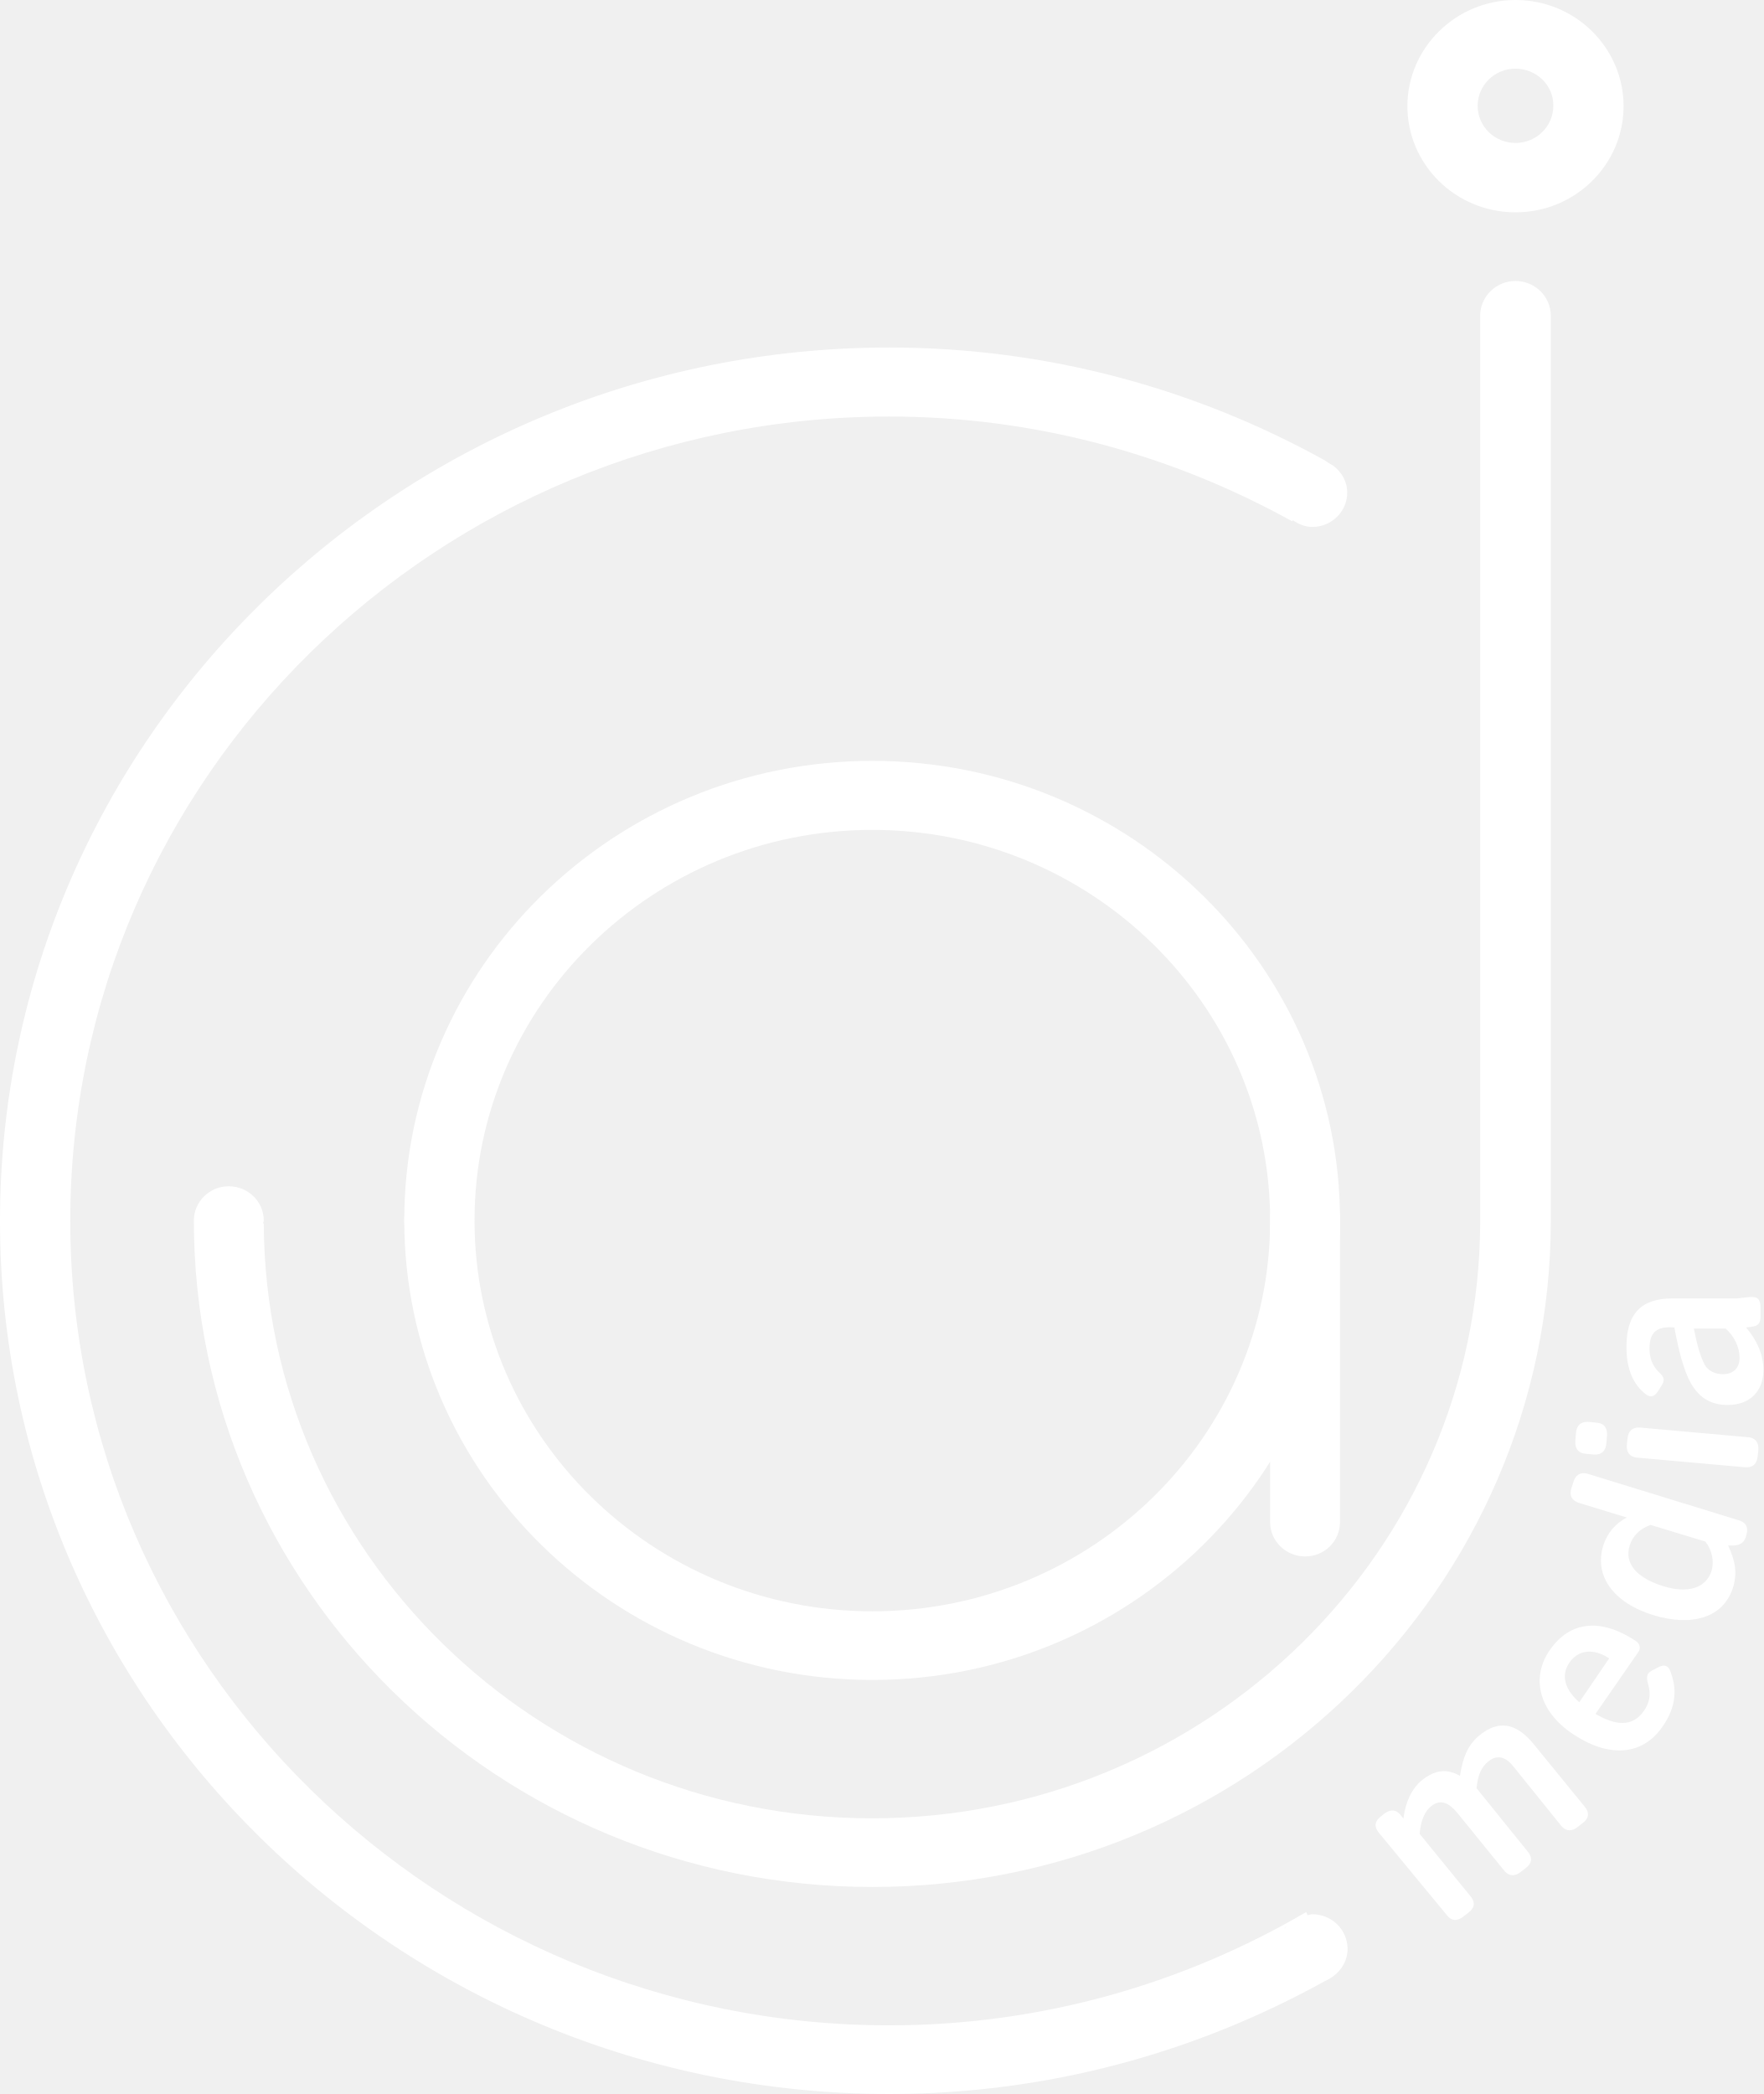
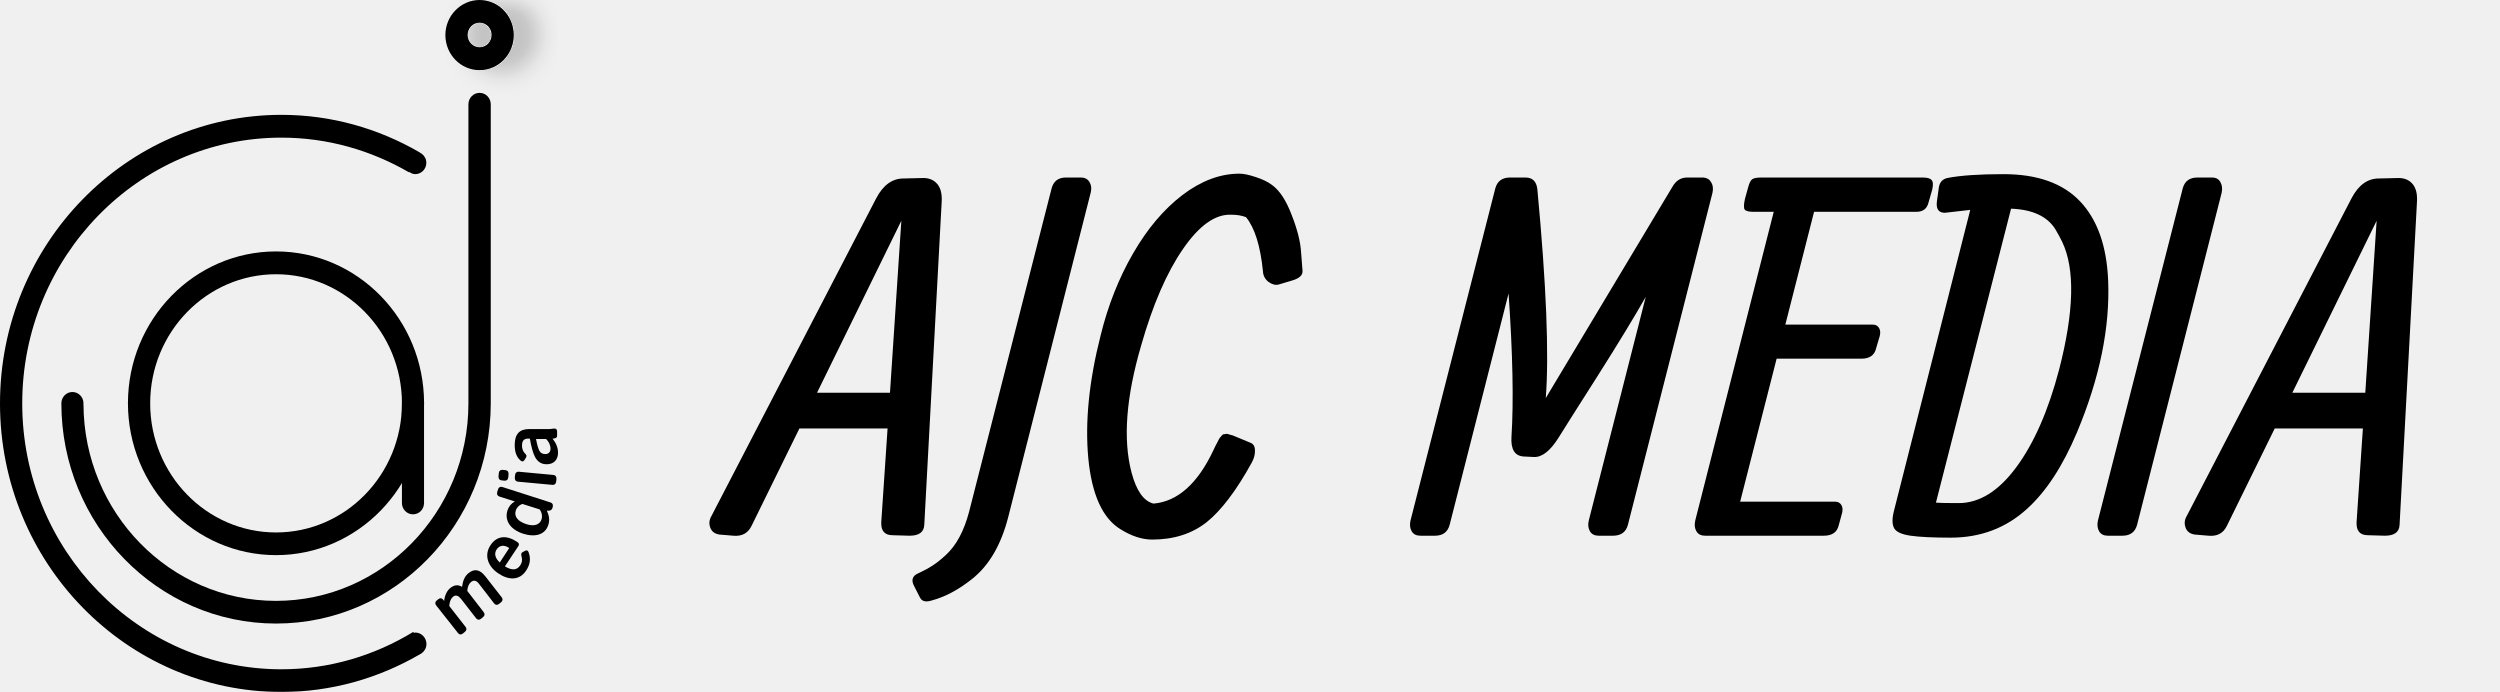
- <svg xmlns="http://www.w3.org/2000/svg" width="80" height="95" viewBox="0 0 80 95" fill="none">
-   <g clip-path="url(#clip0_73_25)">
-     <path d="M39.575 76.215C27.871 76.215 18.341 66.855 18.341 55.359C18.341 43.864 27.871 34.519 39.575 34.519C51.279 34.519 60.793 43.864 60.793 55.359C60.793 66.855 51.279 76.215 39.575 76.215ZM39.575 37.65C29.62 37.65 21.528 45.598 21.528 55.375C21.528 65.153 29.62 73.101 39.575 73.101C49.53 73.101 57.622 65.153 57.622 55.375C57.622 45.598 49.514 37.65 39.575 37.65Z" fill="white" />
-     <path d="M68.754 12.748C67.871 12.748 67.152 13.455 67.152 14.322V42.049V55.311V55.375V55.391C67.152 70.339 54.761 82.493 39.559 82.493C24.39 82.493 12.031 70.403 11.966 55.504C11.95 55.504 11.95 55.504 11.934 55.504C11.934 55.456 11.966 55.423 11.966 55.375C11.966 54.508 11.247 53.818 10.38 53.818C9.498 53.818 8.795 54.524 8.795 55.375C8.795 72.041 22.608 85.608 39.575 85.608C56.543 85.608 70.356 72.041 70.356 55.375V14.322C70.356 13.455 69.637 12.748 68.754 12.748Z" fill="white" />
-     <path d="M19.926 56.932C20.802 56.932 21.512 56.235 21.512 55.375C21.512 54.515 20.802 53.818 19.926 53.818C19.051 53.818 18.341 54.515 18.341 55.375C18.341 56.235 19.051 56.932 19.926 56.932Z" fill="white" />
-     <path d="M59.534 86.844C59.452 86.844 59.387 86.876 59.322 86.892C59.305 86.844 59.289 86.796 59.256 86.747C53.715 89.99 47.258 91.885 40.343 91.885C19.861 91.885 3.188 75.508 3.188 55.391C3.188 35.274 19.861 18.897 40.343 18.897C46.98 18.897 53.208 20.647 58.619 23.649C58.635 23.633 58.635 23.617 58.651 23.601C58.913 23.778 59.207 23.906 59.534 23.906C60.417 23.906 61.12 23.2 61.12 22.349C61.12 21.835 60.858 21.402 60.466 21.113C60.335 21.049 60.221 20.968 60.106 20.888C54.254 17.645 47.519 15.766 40.343 15.766C18.096 15.766 0 33.54 0 55.391C0 77.243 18.096 95 40.343 95C47.519 95 54.254 93.121 60.106 89.878C60.253 89.814 60.384 89.734 60.515 89.637C60.891 89.348 61.136 88.915 61.136 88.417C61.136 87.55 60.417 86.844 59.534 86.844ZM58.357 87.389C58.325 87.422 58.308 87.47 58.275 87.518C58.292 87.47 58.308 87.422 58.357 87.389Z" fill="white" />
-     <path d="M68.754 9.633C66.04 9.633 63.85 7.466 63.85 4.817C63.85 2.167 66.056 0 68.754 0C71.467 0 73.657 2.167 73.657 4.817C73.657 7.466 71.467 9.633 68.754 9.633ZM68.754 3.115C67.805 3.115 67.037 3.869 67.037 4.801C67.037 5.732 67.805 6.486 68.754 6.486C69.702 6.486 70.47 5.732 70.47 4.801C70.486 3.869 69.702 3.115 68.754 3.115Z" fill="white" />
-     <path d="M59.207 70.612C58.324 70.612 57.621 69.905 57.621 69.054V55.231C57.621 54.364 58.34 53.673 59.207 53.673C60.089 53.673 60.792 54.38 60.792 55.231V69.054C60.792 69.921 60.089 70.612 59.207 70.612Z" fill="white" />
-     <path d="M62.558 83.151C62.297 82.83 62.411 82.589 62.64 82.412L62.803 82.284C63.032 82.108 63.31 82.043 63.556 82.364L63.67 82.509C63.752 81.77 64.062 81.112 64.536 80.743C65.125 80.293 65.632 80.229 66.236 80.566C66.367 79.699 66.612 79.121 67.168 78.688C67.969 78.061 68.77 78.126 69.587 79.137L71.892 81.963C72.154 82.284 72.039 82.525 71.811 82.701L71.565 82.894C71.336 83.071 71.059 83.119 70.813 82.814L68.639 80.117C68.231 79.603 67.822 79.667 67.528 79.908C67.217 80.149 67.037 80.534 66.988 81.128L69.309 84.002C69.571 84.323 69.457 84.564 69.228 84.741L68.983 84.933C68.754 85.11 68.476 85.158 68.231 84.853L66.106 82.236C65.73 81.786 65.354 81.61 64.945 81.931C64.651 82.156 64.454 82.573 64.406 83.199L66.71 86.025C66.972 86.346 66.858 86.587 66.629 86.763L66.383 86.956C66.155 87.133 65.877 87.197 65.632 86.876L62.558 83.151Z" fill="white" />
-     <path d="M71.386 78.688C69.816 77.66 69.44 76.119 70.307 74.866C71.255 73.486 72.693 73.437 74.214 74.449C74.377 74.561 74.459 74.754 74.328 74.947L72.383 77.756C73.298 78.286 74.05 78.366 74.573 77.628C74.835 77.259 74.9 76.889 74.786 76.472C74.704 76.167 74.655 75.942 74.933 75.797L75.178 75.669C75.603 75.428 75.734 75.653 75.816 75.926C76.142 76.841 75.914 77.628 75.423 78.334C74.475 79.715 72.906 79.699 71.386 78.688ZM73.004 75.236C72.301 74.77 71.598 74.834 71.189 75.444C70.781 76.054 71.042 76.697 71.647 77.226L73.004 75.236Z" fill="white" />
-     <path d="M75.014 73.277C73.184 72.715 72.301 71.478 72.742 70.098C72.922 69.552 73.282 69.118 73.805 68.846L71.647 68.187C71.255 68.059 71.206 67.802 71.287 67.529L71.385 67.224C71.467 66.951 71.663 66.758 72.056 66.871L78.888 68.974C79.264 69.086 79.314 69.359 79.232 69.616L79.199 69.745C79.101 70.034 78.856 70.13 78.562 70.114H78.398C78.709 70.772 78.84 71.35 78.611 72.056C78.169 73.389 76.763 73.807 75.014 73.277ZM77.368 69.937L74.884 69.183C74.41 69.343 74.066 69.68 73.936 70.114C73.674 70.933 74.263 71.591 75.456 71.96C76.584 72.313 77.401 72.04 77.646 71.27C77.777 70.836 77.679 70.339 77.368 69.937Z" fill="white" />
-     <path d="M72.285 65.987L71.958 65.955C71.549 65.923 71.451 65.666 71.468 65.377L71.5 64.992C71.533 64.703 71.68 64.478 72.089 64.51L72.416 64.542C72.824 64.575 72.922 64.831 72.906 65.12L72.873 65.506C72.841 65.795 72.694 66.019 72.285 65.987ZM74.296 66.132C73.887 66.1 73.789 65.843 73.805 65.554L73.838 65.249C73.87 64.96 74.018 64.735 74.426 64.767L79.281 65.201C79.69 65.233 79.788 65.49 79.772 65.779L79.739 66.084C79.706 66.373 79.559 66.597 79.15 66.565L74.296 66.132Z" fill="white" />
-     <path d="M76.714 62.76C76.387 62.182 76.158 61.283 75.962 60.224C75.161 60.159 74.834 60.432 74.834 61.187C74.834 61.588 74.949 61.91 75.194 62.182C75.406 62.407 75.603 62.52 75.374 62.873L75.243 63.081C74.998 63.483 74.769 63.355 74.573 63.178C74.001 62.68 73.788 61.958 73.788 61.107C73.788 59.597 74.458 58.907 75.864 58.907H78.79L79.379 58.843C79.673 58.827 79.869 58.875 79.869 59.325V59.742C79.869 60.143 79.64 60.175 79.346 60.208L79.215 60.224C79.689 60.786 80 61.428 80 62.15C80 63.13 79.379 63.74 78.382 63.74C77.597 63.74 77.09 63.403 76.714 62.76ZM78.921 61.604C78.921 61.123 78.676 60.609 78.283 60.272H76.845C77.008 61.091 77.139 61.524 77.335 61.91C77.499 62.199 77.809 62.343 78.169 62.343C78.643 62.343 78.921 62.054 78.921 61.604Z" fill="white" />
+ <svg xmlns="http://www.w3.org/2000/svg" width="112" height="31" viewBox="0 0 112 31" fill="none">
+   <path d="M35.813 19.196L33.671 23.556C33.512 23.888 33.238 24.036 32.849 24L32.34 23.957C32.08 23.95 31.911 23.852 31.831 23.665C31.752 23.477 31.767 23.293 31.875 23.113L39.254 8.884C39.565 8.292 39.972 7.996 40.477 7.996L41.364 7.975C41.631 7.975 41.84 8.065 41.992 8.245C42.143 8.426 42.208 8.693 42.187 9.046L41.408 23.513C41.393 23.838 41.173 24 40.748 24L39.99 23.978C39.629 23.978 39.46 23.78 39.481 23.383L39.763 19.196H35.813ZM36.603 17.594H39.871L40.38 9.89L36.603 17.594ZM47.751 7.953C47.751 7.953 47.974 7.953 48.422 7.953C48.602 7.953 48.732 8.022 48.811 8.159C48.891 8.289 48.909 8.444 48.865 8.624L45.165 23.178C44.847 24.411 44.313 25.327 43.563 25.926C42.95 26.417 42.344 26.741 41.745 26.9C41.478 26.986 41.302 26.943 41.215 26.77L40.956 26.262C40.811 25.995 40.869 25.803 41.129 25.688C41.381 25.573 41.601 25.454 41.789 25.331C41.969 25.215 42.171 25.053 42.395 24.844C42.849 24.418 43.188 23.784 43.412 22.94L47.112 8.44C47.199 8.115 47.412 7.953 47.751 7.953ZM56.99 8.289C57.329 8.534 57.621 8.981 57.867 9.63C58.119 10.272 58.26 10.828 58.288 11.297C58.325 11.766 58.346 12.043 58.353 12.13C58.368 12.325 58.216 12.469 57.899 12.563L57.282 12.747C57.138 12.783 56.986 12.743 56.828 12.628C56.669 12.505 56.586 12.343 56.579 12.141C56.463 11.008 56.211 10.204 55.821 9.728C55.627 9.656 55.41 9.619 55.172 9.619C54.451 9.583 53.726 10.096 52.997 11.156C52.269 12.209 51.645 13.648 51.125 15.473C50.447 17.789 50.303 19.686 50.692 21.165C50.909 21.987 51.237 22.453 51.677 22.561C52.759 22.467 53.654 21.67 54.361 20.169C54.382 20.126 54.411 20.065 54.447 19.986C54.49 19.899 54.519 19.845 54.534 19.823C54.548 19.794 54.57 19.751 54.599 19.693C54.635 19.628 54.66 19.592 54.674 19.585C54.689 19.571 54.711 19.546 54.739 19.509C54.768 19.473 54.793 19.455 54.815 19.455C54.844 19.455 54.873 19.452 54.902 19.445C54.938 19.43 54.974 19.43 55.01 19.445C55.053 19.459 55.1 19.473 55.151 19.488C55.201 19.495 55.255 19.513 55.313 19.542L56.016 19.834C56.153 19.885 56.222 20 56.222 20.18C56.229 20.354 56.182 20.534 56.081 20.721C55.389 21.977 54.714 22.867 54.058 23.394C53.401 23.913 52.586 24.173 51.612 24.173C51.165 24.173 50.692 24.018 50.195 23.708C49.394 23.217 48.914 22.16 48.756 20.537C48.604 18.907 48.788 17.071 49.307 15.03C49.639 13.681 50.123 12.458 50.757 11.362C51.392 10.258 52.128 9.385 52.965 8.743C53.809 8.101 54.664 7.78 55.529 7.78C55.71 7.78 55.951 7.83 56.254 7.931C56.564 8.032 56.81 8.151 56.99 8.289ZM66.989 8.44C67.076 8.123 67.288 7.96 67.627 7.953H68.342C68.652 7.953 68.829 8.123 68.872 8.462C69.276 12.747 69.402 15.87 69.251 17.832L74.921 8.375C75.079 8.094 75.299 7.953 75.581 7.953H76.316C76.475 7.968 76.591 8.04 76.663 8.17C76.742 8.299 76.76 8.458 76.717 8.646L72.93 23.513C72.843 23.838 72.619 24 72.259 24H71.62C71.44 24 71.31 23.935 71.231 23.805C71.151 23.668 71.133 23.506 71.177 23.318L73.73 13.299C73.218 14.2 72.5 15.38 71.577 16.837C70.654 18.287 70.069 19.21 69.824 19.607C69.449 20.206 69.077 20.494 68.71 20.473L68.266 20.451C67.862 20.429 67.678 20.134 67.714 19.564C67.815 17.998 67.772 15.859 67.584 13.147L64.944 23.513C64.857 23.838 64.637 24 64.284 24H63.635C63.454 24 63.325 23.935 63.245 23.805C63.166 23.668 63.148 23.506 63.191 23.318L66.989 8.44ZM81.703 24C81.703 24 79.932 24 76.39 24C76.21 24 76.08 23.935 76.001 23.805C75.921 23.668 75.903 23.506 75.947 23.318L79.463 9.49H78.576C78.352 9.49 78.215 9.457 78.165 9.392C78.114 9.32 78.118 9.158 78.175 8.905L78.316 8.397C78.367 8.202 78.428 8.079 78.5 8.029C78.572 7.978 78.709 7.953 78.911 7.953H86.139C86.349 7.953 86.482 7.993 86.54 8.072C86.605 8.144 86.612 8.289 86.561 8.505L86.399 9.068C86.334 9.349 86.15 9.49 85.847 9.49H81.27L79.983 14.543H83.9C84.029 14.543 84.123 14.593 84.181 14.694C84.239 14.788 84.249 14.907 84.213 15.051L84.051 15.603C83.979 15.913 83.759 16.069 83.391 16.069H79.593L77.959 22.474H82.212C82.341 22.474 82.435 22.525 82.493 22.626C82.551 22.72 82.561 22.839 82.525 22.983L82.374 23.535C82.302 23.845 82.078 24 81.703 24ZM90.095 9.349C90.095 9.349 88.974 13.739 86.73 22.518C86.86 22.532 87.199 22.539 87.747 22.539C88.678 22.539 89.54 22.002 90.333 20.927C91.127 19.852 91.765 18.395 92.249 16.555C92.919 13.959 92.966 12.054 92.389 10.842C92.31 10.676 92.209 10.489 92.086 10.28C91.726 9.695 91.062 9.385 90.095 9.349ZM88.267 9.403L87.13 9.533C86.849 9.533 86.73 9.363 86.773 9.024L86.86 8.397C86.896 8.166 87.022 8.025 87.239 7.975C87.83 7.859 88.671 7.802 89.76 7.802C91.275 7.802 92.418 8.209 93.19 9.024C93.962 9.839 94.38 11.019 94.445 12.563C94.532 14.669 94.067 16.938 93.049 19.369C92.415 20.877 91.671 22.016 90.82 22.788C89.875 23.654 88.732 24.087 87.39 24.087C86.597 24.087 85.998 24.058 85.594 24C85.197 23.942 84.952 23.831 84.858 23.665C84.764 23.491 84.761 23.235 84.847 22.896L88.267 9.403ZM97.786 8.44C97.873 8.115 98.093 7.953 98.446 7.953H99.095C99.276 7.953 99.402 8.022 99.474 8.159C99.553 8.296 99.571 8.458 99.528 8.646L95.741 23.513C95.654 23.838 95.434 24 95.081 24H94.432C94.251 24 94.121 23.935 94.042 23.805C93.963 23.668 93.945 23.506 93.988 23.318L97.786 8.44ZM101.907 19.196L99.765 23.556C99.606 23.888 99.332 24.036 98.942 24L98.434 23.957C98.174 23.95 98.004 23.852 97.925 23.665C97.846 23.477 97.86 23.293 97.968 23.113L105.348 8.884C105.658 8.292 106.066 7.996 106.571 7.996L107.458 7.975C107.725 7.975 107.934 8.065 108.086 8.245C108.237 8.426 108.302 8.693 108.28 9.046L107.501 23.513C107.487 23.838 107.267 24 106.841 24L106.084 23.978C105.723 23.978 105.554 23.78 105.575 23.383L105.857 19.196H101.907ZM102.697 17.594H105.965L106.473 9.89L102.697 17.594Z" fill="black" />
+   <g clip-path="url(#clip0_44_26)">
+     <mask id="mask0_44_26" style="mask-type:luminance" maskUnits="userSpaceOnUse" x="0" y="0" width="25" height="31">
+       <path d="M25 0H0V31H25V0Z" fill="white" />
+     </mask>
+     <g mask="url(#mask0_44_26)">
+       <path d="M12.367 24.87C8.71 24.87 5.732 21.816 5.732 18.065C5.732 14.313 8.71 11.264 12.367 11.264C16.025 11.264 18.998 14.313 18.998 18.065C18.998 21.816 16.025 24.87 12.367 24.87ZM12.367 12.286C9.256 12.286 6.728 14.879 6.728 18.07C6.728 21.261 9.256 23.854 12.367 23.854C15.478 23.854 18.007 21.261 18.007 18.07C18.007 14.879 15.473 12.286 12.367 12.286Z" fill="black" />
+       <path d="M21.486 4.16C21.21 4.16 20.985 4.39 20.985 4.673V13.721V18.049V18.07V18.075C20.985 22.953 17.113 26.919 12.362 26.919C7.622 26.919 3.76 22.974 3.74 18.112C3.734 18.112 3.734 18.112 3.729 18.112C3.729 18.096 3.74 18.085 3.74 18.07C3.74 17.787 3.515 17.562 3.244 17.562C2.968 17.562 2.749 17.792 2.749 18.07C2.749 23.508 7.065 27.935 12.367 27.935C17.67 27.935 21.986 23.508 21.986 18.07V4.673C21.986 4.39 21.762 4.16 21.486 4.16Z" fill="black" />
+       <path d="M6.227 18.578C6.501 18.578 6.723 18.351 6.723 18.07C6.723 17.789 6.501 17.562 6.227 17.562C5.953 17.562 5.732 17.789 5.732 18.07C5.732 18.351 5.953 18.578 6.227 18.578Z" fill="black" />
+       <path d="M18.604 28.338C18.579 28.338 18.558 28.349 18.538 28.354C18.533 28.338 18.528 28.323 18.518 28.307C16.786 29.365 14.768 29.984 12.607 29.984C6.207 29.984 0.996 24.64 0.996 18.075C0.996 11.51 6.207 6.166 12.607 6.166C14.681 6.166 16.628 6.738 18.318 7.717C18.323 7.712 18.323 7.707 18.329 7.701C18.41 7.759 18.502 7.801 18.604 7.801C18.88 7.801 19.1 7.571 19.1 7.293C19.1 7.125 19.018 6.984 18.896 6.889C18.855 6.868 18.819 6.842 18.783 6.816C16.954 5.758 14.85 5.145 12.607 5.145C5.655 5.145 0 10.944 0 18.075C0 25.206 5.655 31 12.607 31C14.85 31 16.954 30.387 18.783 29.329C18.829 29.308 18.87 29.282 18.911 29.25C19.028 29.156 19.105 29.014 19.105 28.852C19.105 28.569 18.88 28.338 18.604 28.338ZM18.237 28.517C18.226 28.527 18.221 28.543 18.211 28.558C18.216 28.543 18.221 28.527 18.237 28.517Z" fill="black" />
+       <g filter="url(#filter0_d_44_26)">
+         <path d="M21.485 3.143C20.637 3.143 19.953 2.436 19.953 1.572C19.953 0.707 20.643 0 21.485 0C22.334 0 23.018 0.707 23.018 1.572C23.018 2.436 22.334 3.143 21.485 3.143ZM21.485 1.016C21.189 1.016 20.949 1.263 20.949 1.567C20.949 1.87 21.189 2.117 21.485 2.117C21.782 2.117 22.022 1.87 22.022 1.567C22.027 1.263 21.782 1.016 21.485 1.016Z" fill="black" />
+       </g>
+       <path d="M18.502 23.042C18.226 23.042 18.006 22.811 18.006 22.534V18.023C18.006 17.74 18.231 17.515 18.502 17.515C18.778 17.515 18.997 17.745 18.997 18.023V22.534C18.997 22.817 18.778 23.042 18.502 23.042Z" fill="black" />
+       <path d="M19.549 27.134C19.468 27.029 19.503 26.95 19.575 26.892L19.626 26.851C19.698 26.793 19.784 26.772 19.861 26.877L19.897 26.924C19.922 26.683 20.019 26.468 20.167 26.348C20.351 26.201 20.51 26.18 20.699 26.29C20.74 26.007 20.816 25.819 20.99 25.677C21.24 25.473 21.491 25.494 21.746 25.824L22.466 26.746C22.548 26.851 22.512 26.929 22.441 26.987L22.364 27.05C22.293 27.107 22.206 27.123 22.129 27.023L21.45 26.143C21.322 25.976 21.194 25.997 21.102 26.075C21.005 26.154 20.949 26.28 20.934 26.473L21.659 27.411C21.741 27.516 21.705 27.595 21.634 27.652L21.557 27.715C21.485 27.773 21.398 27.788 21.322 27.689L20.658 26.835C20.54 26.688 20.423 26.631 20.295 26.735C20.203 26.809 20.142 26.945 20.127 27.149L20.847 28.071C20.929 28.176 20.893 28.255 20.821 28.312L20.745 28.375C20.673 28.433 20.586 28.454 20.51 28.349L19.549 27.134Z" fill="black" />
+       <path d="M22.308 25.677C21.818 25.342 21.7 24.839 21.971 24.43C22.267 23.98 22.717 23.964 23.192 24.294C23.243 24.331 23.269 24.393 23.228 24.456L22.62 25.373C22.906 25.546 23.141 25.572 23.304 25.331C23.386 25.211 23.407 25.09 23.371 24.954C23.345 24.855 23.33 24.781 23.417 24.734L23.493 24.692C23.626 24.613 23.667 24.687 23.693 24.776C23.795 25.075 23.723 25.331 23.57 25.562C23.274 26.012 22.783 26.007 22.308 25.677ZM22.814 24.551C22.594 24.399 22.375 24.42 22.247 24.619C22.119 24.818 22.201 25.027 22.39 25.2L22.814 24.551Z" fill="black" />
+       <path d="M23.442 23.912C22.87 23.728 22.594 23.325 22.732 22.874C22.788 22.696 22.901 22.555 23.064 22.465L22.39 22.251C22.267 22.209 22.252 22.125 22.277 22.036L22.308 21.936C22.334 21.847 22.395 21.784 22.517 21.821L24.653 22.507C24.77 22.544 24.786 22.633 24.76 22.717L24.75 22.759C24.719 22.853 24.643 22.885 24.551 22.879H24.5C24.597 23.094 24.637 23.283 24.566 23.513C24.428 23.948 23.989 24.084 23.442 23.912ZM24.178 22.822L23.401 22.576C23.253 22.628 23.146 22.738 23.105 22.879C23.023 23.147 23.207 23.361 23.58 23.482C23.933 23.597 24.188 23.508 24.265 23.257C24.305 23.115 24.275 22.953 24.178 22.822Z" fill="black" />
+       <path d="M22.589 21.533L22.487 21.522C22.359 21.512 22.328 21.428 22.334 21.334L22.344 21.208C22.354 21.114 22.4 21.04 22.528 21.051L22.63 21.061C22.758 21.072 22.788 21.155 22.783 21.25L22.773 21.376C22.763 21.47 22.717 21.543 22.589 21.533ZM23.217 21.58C23.09 21.569 23.059 21.486 23.064 21.391L23.074 21.292C23.084 21.197 23.131 21.124 23.258 21.135L24.775 21.276C24.903 21.287 24.934 21.37 24.929 21.465L24.918 21.564C24.908 21.659 24.862 21.732 24.735 21.721L23.217 21.58Z" fill="black" />
+       <path d="M23.973 20.48C23.871 20.291 23.799 19.998 23.738 19.652C23.488 19.631 23.386 19.72 23.386 19.966C23.386 20.097 23.422 20.202 23.498 20.291C23.564 20.364 23.626 20.401 23.554 20.516L23.513 20.584C23.437 20.715 23.365 20.674 23.304 20.616C23.125 20.453 23.059 20.218 23.059 19.94C23.059 19.448 23.268 19.222 23.707 19.222H24.622L24.806 19.201C24.898 19.196 24.959 19.212 24.959 19.359V19.495C24.959 19.626 24.887 19.636 24.796 19.647L24.755 19.652C24.903 19.835 25 20.045 25 20.281C25 20.6 24.806 20.799 24.494 20.799C24.249 20.799 24.091 20.689 23.973 20.48ZM24.663 20.102C24.663 19.945 24.586 19.778 24.464 19.668H24.014C24.065 19.935 24.106 20.076 24.167 20.202C24.218 20.296 24.315 20.343 24.428 20.343C24.576 20.343 24.663 20.249 24.663 20.102Z" fill="black" />
+     </g>
  </g>
  <defs>
-     <clipPath id="clip0_73_25">
-       <rect width="80" height="95" fill="white" />
+     <filter id="filter0_d_44_26" x="19.853" y="-1.1" width="5.265" height="5.343" filterUnits="userSpaceOnUse" color-interpolation-filters="sRGB">
+       <feFlood flood-opacity="0" result="BackgroundImageFix" />
+       <feColorMatrix in="SourceAlpha" type="matrix" values="0 0 0 0 0 0 0 0 0 0 0 0 0 0 0 0 0 0 127 0" result="hardAlpha" />
+       <feOffset dx="1" />
+       <feGaussianBlur stdDeviation="0.55" />
+       <feComposite in2="hardAlpha" operator="out" />
+       <feColorMatrix type="matrix" values="0 0 0 0 0 0 0 0 0 0 0 0 0 0 0 0 0 0 0.25 0" />
+       <feBlend mode="normal" in2="BackgroundImageFix" result="effect1_dropShadow_44_26" />
+       <feBlend mode="normal" in="SourceGraphic" in2="effect1_dropShadow_44_26" result="shape" />
+     </filter>
+     <clipPath id="clip0_44_26">
+       <rect width="25" height="31" fill="white" />
    </clipPath>
  </defs>
</svg>
